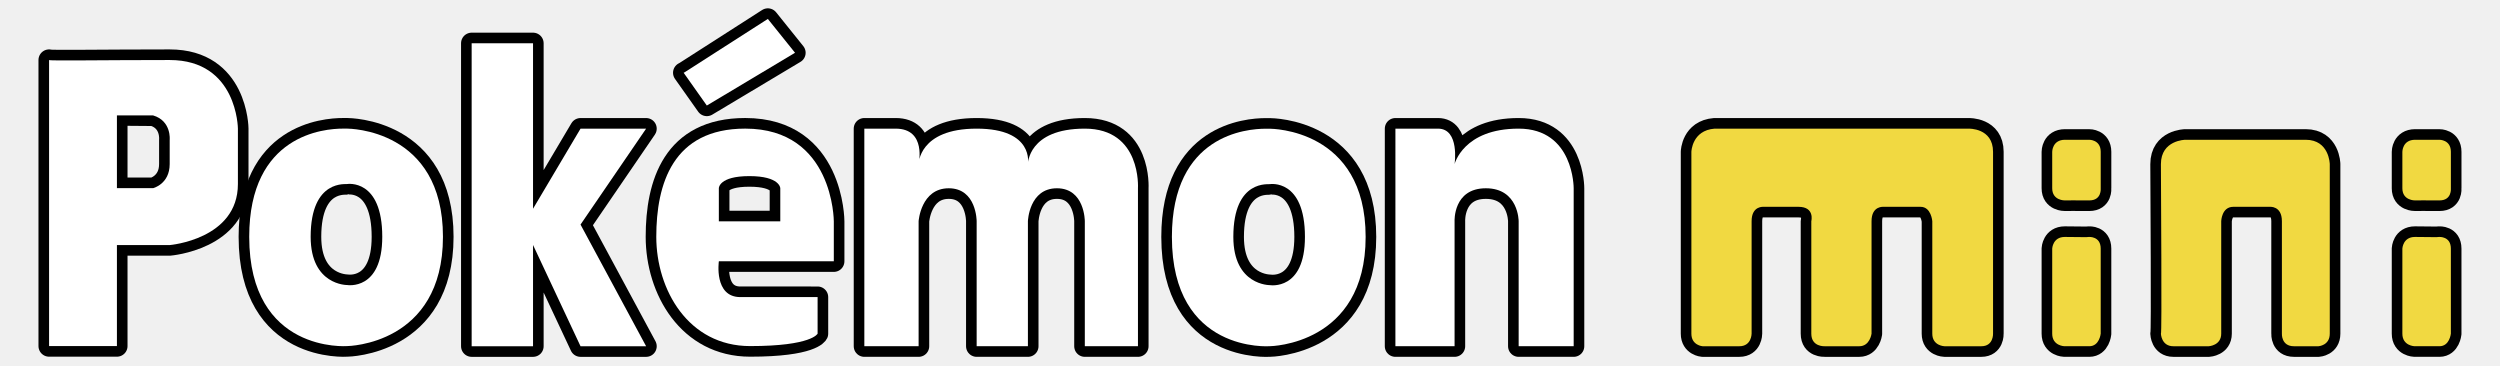
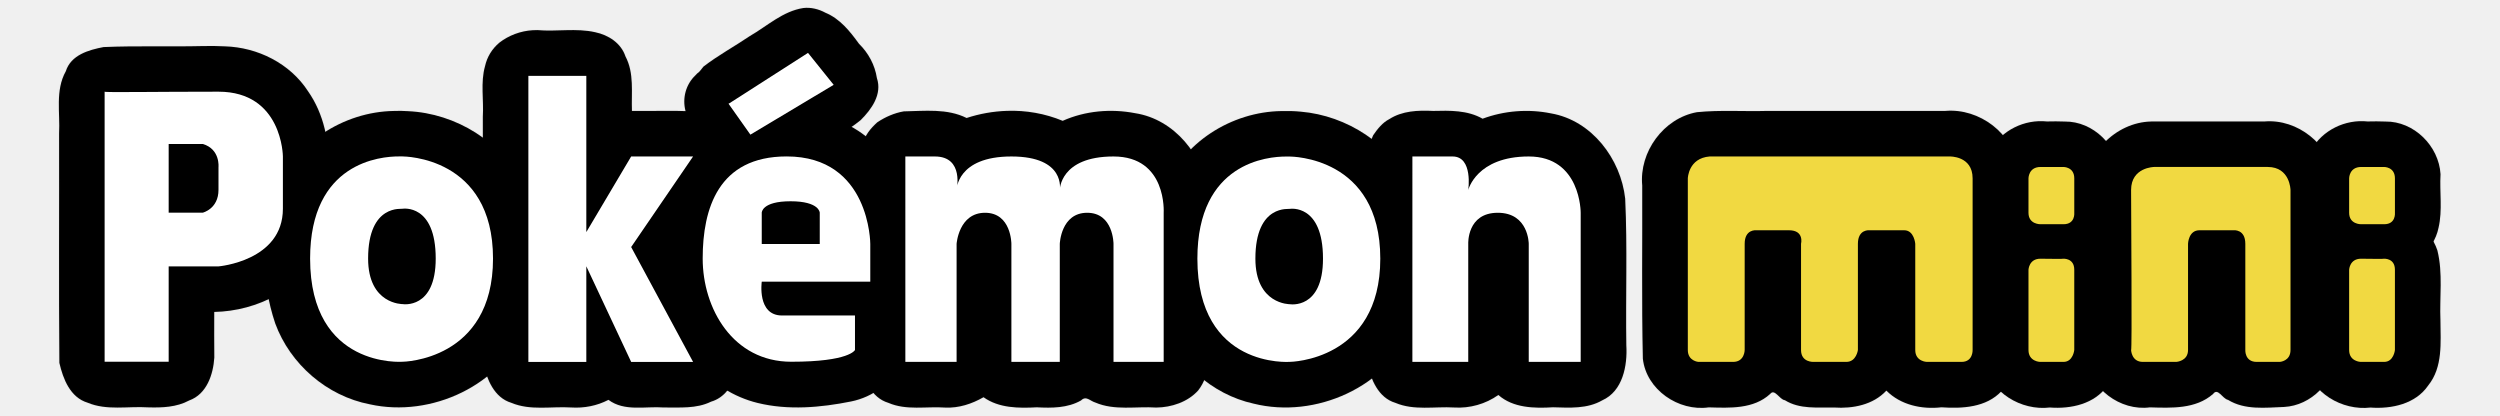
- <svg xmlns="http://www.w3.org/2000/svg" viewBox="0 0 207.277 30.265" id="svg2" height="30.265" width="207.176" version="1.1">
-   <defs id="defs4" />
-   <path d="M 4.069,4.968 V 28.687 h 5.625 v -8.375 h 4.375 c 0,0 5.656,-0.469 5.656,-5.062 v -4.594 c 0,0 -0.036,-5.687 -5.656,-5.687 -5.565,0 -9.976,0.079 -10,0 z m 5.625,4.594 c 0.008,0.002 2.107,0 3,0 1.54,0.456 1.375,2.031 1.375,2.031 v 2 c 0,1.663 -1.375,2 -1.375,2 H 9.694 Z" id="path2870" style="fill:#ffffff;fill-opacity:1;stroke:#000000;stroke-width:1.758;stroke-linecap:butt;stroke-linejoin:round;stroke-miterlimit:4;stroke-dasharray:none;stroke-opacity:1;paint-order:stroke fill markers" />
-   <path d="m 28.444,10.656 c -1.555,-0.003 -7.781,0.492 -7.781,8.969 0,9.688 8.125,9.062 8.125,9.062 0,0 7.938,-0.083 7.938,-9.062 0,-8.98 -7.848,-8.962 -7.938,-8.969 0,0 -0.122,4.3e-4 -0.344,0 z m 0.344,4.594 c 0,0 2.906,-0.469 2.906,4.375 0,4.487 -2.906,4 -2.906,4 0,0 -3.031,0.035 -3.031,-4 0,-4.86 3.031,-4.319 3.031,-4.375 z" id="path3667" style="fill:#ffffff;fill-opacity:1;stroke:#000000;stroke-width:1.758;stroke-linecap:butt;stroke-linejoin:round;stroke-miterlimit:4;stroke-dasharray:none;stroke-opacity:1;paint-order:stroke fill markers" />
-   <path d="m 39.105,3.58 h 5.089 V 17.299 l 3.938,-6.64 h 5.438 l -5.438,7.953 5.438,10.088 h -5.438 l -3.938,-8.397 v 8.397 h -5.089 z" id="path3678" style="fill:#ffffff;fill-opacity:1;stroke:#000000;stroke-width:1.758;stroke-linecap:butt;stroke-linejoin:round;stroke-miterlimit:4;stroke-dasharray:none;stroke-opacity:1;paint-order:stroke fill markers" />
-   <path d="m 61.788,10.656 c -6.002,0 -7.375,4.582 -7.375,8.969 0,4.387 2.655,9.062 7.781,9.062 5.127,0 5.594,-1.031 5.594,-1.031 v -3.031 c -0.036,-0.011 -4.197,0 -6.406,0 -2.21,0 -1.781,-2.969 -1.781,-2.969 h 9.531 v -3.312 c 0,0 0.002,-7.688 -7.344,-7.688 z m 0.344,3.938 c 2.536,0 2.562,1 2.562,1 v 2.75 h -5.094 v -2.75 c 0,0 -0.004,-1 2.531,-1 z" id="path3696" style="fill:#ffffff;fill-opacity:1;stroke:#000000;stroke-width:1.758;stroke-linecap:butt;stroke-linejoin:round;stroke-miterlimit:4;stroke-dasharray:none;stroke-opacity:1;paint-order:stroke fill markers" />
-   <path d="m 56.681,6.025 1.922,2.718 7.314,-4.375 -2.254,-2.806 -6.894,4.419 -0.088,0.044 z" id="path3711" style="fill:#ffffff;fill-opacity:1;stroke:#000000;stroke-width:1.758;stroke-linecap:butt;stroke-linejoin:round;stroke-miterlimit:4;stroke-dasharray:none;stroke-opacity:1;paint-order:stroke fill markers" />
-   <path d="m 71.663,28.699 h 4.5 v -10.369 c 0,0 0.188,-2.727 2.5,-2.727 2.312,0 2.312,2.727 2.312,2.727 v 10.369 h 4.25 v -10.369 c 0,0 0.094,-2.727 2.406,-2.727 2.312,0 2.312,2.727 2.312,2.727 v 10.369 h 4.406 v -13.096 c 0,0 0.312,-4.945 -4.406,-4.945 -4.719,0 -4.719,2.942 -4.719,2.942 0,0 0.562,-2.942 -4.25,-2.942 -4.812,0 -4.812,2.942 -4.812,2.942 0,0 0.688,-2.942 -1.906,-2.942 -2.594,0 -2.594,0 -2.594,0 z" id="path3727" style="fill:#ffffff;fill-opacity:1;stroke:#000000;stroke-width:1.758;stroke-linecap:butt;stroke-linejoin:round;stroke-miterlimit:4;stroke-dasharray:none;stroke-opacity:1;paint-order:stroke fill markers" />
-   <path d="m 104.944,10.665 c -1.555,-0.003 -7.781,0.492 -7.781,8.969 0,9.688 8.125,9.062 8.125,9.062 0,0 7.938,-0.083 7.938,-9.062 0,-8.98 -7.848,-8.962 -7.938,-8.969 0,0 -0.122,4.3e-4 -0.344,0 z m 0.344,4.594 c 0,0 2.906,-0.469 2.906,4.375 0,4.487 -2.906,4 -2.906,4 0,0 -3.031,0.035 -3.031,-4 0,-4.86 3.031,-4.319 3.031,-4.375 z" id="path3667-1" style="fill:#ffffff;fill-opacity:1;stroke:#000000;stroke-width:1.758;stroke-linecap:butt;stroke-linejoin:round;stroke-miterlimit:4;stroke-dasharray:none;stroke-opacity:1;paint-order:stroke fill markers" />
-   <path d="m 115.694,28.699 h 4.906 v -10.369 c 0,0 -0.125,-2.727 2.594,-2.727 2.719,0 2.719,2.727 2.719,2.727 v 10.369 h 4.562 v -13.096 c 0,0 0.031,-4.945 -4.562,-4.945 -4.594,0 -5.312,2.942 -5.312,2.942 0,0 0.438,-2.942 -1.375,-2.942 -1.812,0 -3.531,0 -3.531,0 z" id="path3759" style="fill:#ffffff;fill-opacity:1;stroke:#000000;stroke-width:1.758;stroke-linecap:butt;stroke-linejoin:round;stroke-miterlimit:4;stroke-dasharray:none;stroke-opacity:1;paint-order:stroke fill markers" />
-   <path d="m 142.153,10.659 h 21.059 c 0,0 2.033,-0.078 2.033,1.922 0,2 0,15.077 0,15.077 0,0 0.044,1.042 -0.972,1.042 -1.016,0 -3.049,0 -3.049,0 0,0 -1.016,-0.025 -1.016,-1.042 0,-1.016 0,-9.327 0,-9.327 0,0 -0.088,-1.191 -0.972,-1.191 -0.884,0 -3.049,0 -3.049,0 0,0 -1.016,-0.117 -1.016,1.191 0,1.308 0,9.327 0,9.327 0,0 -0.133,1.042 -1.016,1.042 -0.884,0 -2.873,0 -2.873,0 0,0 -1.105,0.063 -1.105,-1.042 0,-1.105 0,-9.327 0,-9.327 0,0 0.309,-1.191 -1.061,-1.191 -1.37,0 -2.873,0 -2.873,0 0,0 -1.016,-0.117 -1.016,1.191 0,1.308 0,9.327 0,9.327 0,0 0,1.042 -1.016,1.042 -1.016,0 -3.049,0 -3.049,0 0,0 -0.928,-0.069 -0.928,-1.042 0,-0.972 0,-15.077 0,-15.077 0,0 0.044,-1.776 1.922,-1.922 z" id="path3775" style="fill:#f1d941;fill-opacity:1;stroke:#000000;stroke-width:1.758;stroke-linecap:butt;stroke-linejoin:round;stroke-miterlimit:4;stroke-dasharray:none;stroke-opacity:1;paint-order:stroke fill markers" />
-   <path d="m 173.194,19.638 c 0,0 0.977,-0.074 0.977,0.965 0,1.039 0,7.054 0,7.054 0,0 -0.102,1.042 -0.946,1.042 -0.844,0 -2.062,0 -2.062,0 0,0 -1.013,-0.027 -1.013,-1.042 0,-1.015 0,-7.054 0,-7.054 0,0 0.044,-0.965 1.044,-0.965 1,0 1.938,0.036 2,0 z" id="path3787" style="fill:#f1d941;fill-opacity:1;stroke:#000000;stroke-width:1.758;stroke-linecap:butt;stroke-linejoin:round;stroke-miterlimit:4;stroke-dasharray:none;stroke-opacity:1;paint-order:stroke fill markers" />
-   <path d="m 171.194,16.609 c 0,0 -1.044,0.018 -1.044,-1.005 0,-1.023 0,-3.023 0,-3.023 0,0 -0.002,-1 1.06,-1 1.062,0 2,0 2,0 0,0 0.962,-0.02 0.962,1 0,1.02 0,3.023 0,3.023 0,0 0.101,1.005 -0.946,1.005 -1.047,0 -2,-0.013 -2.031,0 z" id="path3789" style="fill:#f1d941;fill-opacity:1;stroke:#000000;stroke-width:1.758;stroke-linecap:butt;stroke-linejoin:round;stroke-miterlimit:4;stroke-dasharray:none;stroke-opacity:1;paint-order:stroke fill markers" />
-   <path d="m 179.163,27.658 c 0,0 0.031,1.042 1.031,1.042 1,0 2.938,0 2.938,0 0,0 1.031,-0.058 1.031,-1.042 0,-0.984 0,-9.327 0,-9.327 0,0 0.031,-1.191 1,-1.191 0.969,0 3,0 3,0 0,0 1.031,-0.117 1.031,1.191 0,1.308 0,9.327 0,9.327 0,0 -0.062,1.042 1,1.042 1.062,0 2.031,0 2.031,0 0,0 0.938,-0.058 0.938,-1.042 0,-0.984 0,-14.057 0,-14.057 0,0 -0.031,-2.02 -2,-2.02 -1.969,0 -9.969,0 -9.969,0 0,0 -2.031,0.017 -2.031,2.02 0,2.003 0.094,14.167 0,14.057 z" id="path3807" style="fill:#f1d941;fill-opacity:1;stroke:#000000;stroke-width:1.758;stroke-linecap:butt;stroke-linejoin:round;stroke-miterlimit:4;stroke-dasharray:none;stroke-opacity:1;paint-order:stroke fill markers" />
-   <path d="m 202.226,19.638 c 0,0 0.977,-0.074 0.977,0.965 0,1.039 0,7.054 0,7.054 0,0 -0.102,1.042 -0.946,1.042 -0.844,0 -2.062,0 -2.062,0 0,0 -1.013,-0.027 -1.013,-1.042 0,-1.015 0,-7.054 0,-7.054 0,0 0.044,-0.965 1.044,-0.965 1,0 1.938,0.036 2,0 z" id="path3787-7" style="fill:#f1d941;fill-opacity:1;stroke:#000000;stroke-width:1.758;stroke-linecap:butt;stroke-linejoin:round;stroke-miterlimit:4;stroke-dasharray:none;stroke-opacity:1;paint-order:stroke fill markers" />
-   <path d="m 200.226,16.609 c 0,0 -1.044,0.018 -1.044,-1.005 0,-1.023 0,-3.023 0,-3.023 0,0 -0.002,-1 1.06,-1 1.062,0 2,0 2,0 0,0 0.962,-0.02 0.962,1 0,1.02 0,3.023 0,3.023 0,0 0.101,1.005 -0.946,1.005 -1.047,0 -2,-0.013 -2.031,0 z" id="path3789-4" style="fill:#f1d941;fill-opacity:1;stroke:#000000;stroke-width:1.758;stroke-linecap:butt;stroke-linejoin:round;stroke-miterlimit:4;stroke-dasharray:none;stroke-opacity:1;paint-order:stroke fill markers" />
+ <svg xmlns="http://www.w3.org/2000/svg" version="1.1" width="219.444" height="36.486" id="svg2" viewBox="0 0 219.551 36.486">
+   <defs id="defs4">
+     <filter height="1.012" y="-0.006" width="1.014" x="-0.007" id="filter1185" style="color-interpolation-filters:sRGB">
+       <feGaussianBlur id="feGaussianBlur1187" stdDeviation="0.057" />
+     </filter>
+     <filter height="1.009" y="-0.005" width="1.015" x="-0.007" id="filter1189" style="color-interpolation-filters:sRGB">
+       <feGaussianBlur id="feGaussianBlur1191" stdDeviation="0.057" />
+     </filter>
+     <filter height="1.025" y="-0.012" width="1.021" x="-0.01" id="filter1193" style="color-interpolation-filters:sRGB">
+       <feGaussianBlur id="feGaussianBlur1195" stdDeviation="0.057" />
+     </filter>
+     <filter height="1.012" y="-0.006" width="1.01" x="-0.005" id="filter1197" style="color-interpolation-filters:sRGB">
+       <feGaussianBlur id="feGaussianBlur1199" stdDeviation="0.057" />
+     </filter>
+     <filter height="1.012" y="-0.006" width="1.014" x="-0.007" id="filter1201" style="color-interpolation-filters:sRGB">
+       <feGaussianBlur id="feGaussianBlur1203" stdDeviation="0.057" />
+     </filter>
+     <filter height="1.012" y="-0.006" width="1.014" x="-0.007" id="filter1205" style="color-interpolation-filters:sRGB">
+       <feGaussianBlur id="feGaussianBlur1207" stdDeviation="0.057" />
+     </filter>
+     <filter height="1.012" y="-0.006" width="1.009" x="-0.005" id="filter1209" style="color-interpolation-filters:sRGB">
+       <feGaussianBlur id="feGaussianBlur1211" stdDeviation="0.057" />
+     </filter>
+     <filter height="1.021" y="-0.01" width="1.034" x="-0.017" id="filter1213" style="color-interpolation-filters:sRGB">
+       <feGaussianBlur id="feGaussianBlur1215" stdDeviation="0.057" />
+     </filter>
+     <filter height="1.03" y="-0.015" width="1.034" x="-0.017" id="filter1217" style="color-interpolation-filters:sRGB">
+       <feGaussianBlur id="feGaussianBlur1219" stdDeviation="0.057" />
+     </filter>
+     <filter height="1.013" y="-0.006" width="1.015" x="-0.008" id="filter1221" style="color-interpolation-filters:sRGB">
+       <feGaussianBlur id="feGaussianBlur1223" stdDeviation="0.057" />
+     </filter>
+     <filter height="1.021" y="-0.01" width="1.034" x="-0.017" id="filter1225" style="color-interpolation-filters:sRGB">
+       <feGaussianBlur id="feGaussianBlur1227" stdDeviation="0.057" />
+     </filter>
+     <filter height="1.03" y="-0.015" width="1.034" x="-0.017" id="filter1229" style="color-interpolation-filters:sRGB">
+       <feGaussianBlur id="feGaussianBlur1231" stdDeviation="0.057" />
+     </filter>
+     <filter height="1.012" y="-0.006" width="1.015" x="-0.007" id="filter1233" style="color-interpolation-filters:sRGB">
+       <feGaussianBlur id="feGaussianBlur1235" stdDeviation="0.057" />
+     </filter>
+     <filter height="1.01" y="-0.005" width="1.014" x="-0.007" id="filter1237" style="color-interpolation-filters:sRGB">
+       <feGaussianBlur id="feGaussianBlur1239" stdDeviation="0.057" />
+     </filter>
+   </defs>
+   <g transform="translate(3.227801,1.182748)" style="display:inline" id="layer1">
+     <g id="g931" style="display:inline">
+       <path d="M 31.359,8.553 C 26.939,8.621 22.563,11.404 21.049,15.631 c -1.423,3.678 -1.354,7.866 -0.106,11.582 1.318,3.586 4.545,6.378 8.305,7.102 5.395,1.2 11.577,-1.667 13.681,-6.879 1.61,-3.905 1.527,-8.495 -0.205,-12.343 C 40.885,11.261 36.808,8.758 32.597,8.571 32.185,8.537 31.772,8.539 31.359,8.553 Z" style="fill:#000000;fill-opacity:1;stroke:none;stroke-width:5.918;stroke-linecap:butt;stroke-linejoin:round;stroke-miterlimit:4;stroke-dasharray:none;stroke-opacity:1;paint-order:markers stroke fill;filter:url(#filter1185)" id="path901" />
+       <path d="m 43.549,1.463 c -1.046,0.057 -2.103,0.455 -2.916,1.086 -0.649,0.546 -1.083,1.248 -1.267,2.076 -0.407,1.444 -0.099,2.959 -0.192,4.437 0.017,7.207 -0.033,14.422 0.025,21.624 0.326,1.416 0.953,3.043 2.49,3.502 1.664,0.7 3.493,0.297 5.239,0.405 1.14,0.073 2.264,-0.143 3.279,-0.67 1.414,1.053 3.235,0.548 4.858,0.671 1.4,-0.014 2.858,0.127 4.151,-0.51 1.169,-0.338 1.922,-1.402 2.143,-2.558 0.483,-1.237 0.084,-2.572 -0.624,-3.629 -1.285,-2.383 -2.569,-4.766 -3.854,-7.149 1.362,-2.051 2.844,-4.04 4.13,-6.13 0.501,-1.316 0.911,-3.022 -0.169,-4.179 C 60.137,9.308 58.907,8.47 57.532,8.58 55.779,8.502 54.024,8.574 52.27,8.549 52.208,6.942 52.485,5.235 51.699,3.758 51.31,2.585 50.203,1.882 49.044,1.638 47.375,1.256 45.65,1.602 43.957,1.451 c -0.136,0.004 -0.272,0.008 -0.408,0.012 z" style="fill:#000000;fill-opacity:1;stroke:none;stroke-width:5.918;stroke-linecap:butt;stroke-linejoin:round;stroke-miterlimit:4;stroke-dasharray:none;stroke-opacity:1;paint-order:markers stroke fill;filter:url(#filter1189)" id="path903" />
+       <path d="M 67.326,-0.488 C 65.524,-0.213 64.156,1.091 62.626,1.973 61.281,2.883 59.827,3.671 58.55,4.658 c -0.578,0.759 -0.386,0.392 -0.703,0.763 -0.849,0.801 -1.169,2.02 -0.872,3.139 0.098,1.093 0.672,2.037 1.361,2.856 0.312,0.474 0.795,1.232 1.295,1.723 1.089,0.936 2.588,1.861 4.064,1.261 1.691,-0.446 3.025,-1.652 4.554,-2.445 1.368,-0.861 2.861,-1.572 4.107,-2.598 C 73.311,8.411 74.262,7.085 73.782,5.667 73.605,4.507 73.036,3.464 72.205,2.646 71.415,1.556 70.544,0.458 69.265,-0.072 68.677,-0.392 67.996,-0.564 67.326,-0.488 Z" style="fill:#000000;fill-opacity:1;stroke:none;stroke-width:5.918;stroke-linecap:butt;stroke-linejoin:round;stroke-miterlimit:4;stroke-dasharray:none;stroke-opacity:1;paint-order:markers stroke fill;filter:url(#filter1193)" id="path905" />
+       <path d="m 85.203,8.543 c -1.202,0.04 -2.4,0.251 -3.543,0.627 -1.711,-0.854 -3.684,-0.614 -5.522,-0.581 -0.827,0.141 -1.645,0.504 -2.329,0.966 -0.594,0.544 -1.105,1.151 -1.28,1.957 -0.492,1.497 -0.15,3.087 -0.248,4.629 0.017,4.848 -0.033,9.704 0.025,14.546 0.326,1.416 0.953,3.043 2.49,3.502 1.581,0.683 3.32,0.297 4.981,0.413 1.193,0.057 2.346,-0.322 3.369,-0.91 1.348,0.967 3.088,0.972 4.678,0.887 1.319,0.068 2.701,0.072 3.884,-0.603 0.448,-0.446 0.785,0.042 1.253,0.181 1.698,0.732 3.568,0.325 5.353,0.443 1.344,-0.011 2.773,-0.489 3.685,-1.504 1.122,-1.441 1,-3.348 0.966,-5.067 -0.039,-4.056 0.103,-8.12 -0.092,-12.172 C 102.485,12.475 99.921,9.284 96.462,8.749 94.339,8.338 92.079,8.535 90.098,9.42 88.555,8.779 86.873,8.483 85.203,8.543 Z" style="fill:#000000;fill-opacity:1;stroke:none;stroke-width:5.918;stroke-linecap:butt;stroke-linejoin:round;stroke-miterlimit:4;stroke-dasharray:none;stroke-opacity:1;paint-order:markers stroke fill;filter:url(#filter1197)" id="path907" />
+       <path d="m 109.314,8.562 c -4.389,0.057 -8.749,2.782 -10.3,6.963 -1.457,3.666 -1.41,7.857 -0.194,11.582 1.266,3.534 4.364,6.339 8.043,7.149 5.434,1.357 11.768,-1.459 13.945,-6.719 1.653,-3.904 1.573,-8.509 -0.135,-12.379 -1.758,-3.705 -5.604,-6.192 -9.658,-6.543 -0.566,-0.056 -1.133,-0.068 -1.701,-0.053 z" style="fill:#000000;fill-opacity:1;stroke:none;stroke-width:5.918;stroke-linecap:butt;stroke-linejoin:round;stroke-miterlimit:4;stroke-dasharray:none;stroke-opacity:1;paint-order:markers stroke fill;filter:url(#filter1201)" id="path909" />
+       <path d="m 122.617,8.549 c -1.317,-0.063 -2.697,-0.014 -3.841,0.724 -0.585,0.295 -1.047,0.879 -1.408,1.408 -0.575,1.173 -0.638,2.482 -0.559,3.761 0.017,5.414 -0.033,10.837 0.025,16.246 0.326,1.416 0.954,3.043 2.49,3.502 1.634,0.692 3.431,0.303 5.147,0.405 1.377,0.088 2.763,-0.303 3.888,-1.099 1.297,1.146 3.16,1.182 4.799,1.08 1.459,0.04 3.001,0.152 4.318,-0.607 1.811,-0.805 2.229,-3.053 2.121,-4.839 -0.066,-4.289 0.101,-8.588 -0.099,-12.874 -0.382,-3.493 -2.935,-6.871 -6.512,-7.49 -1.996,-0.406 -4.104,-0.242 -6.013,0.468 -1.32,-0.758 -2.884,-0.721 -4.355,-0.684 z" style="fill:#000000;fill-opacity:1;stroke:none;stroke-width:5.918;stroke-linecap:butt;stroke-linejoin:round;stroke-miterlimit:4;stroke-dasharray:none;stroke-opacity:1;paint-order:markers stroke fill;filter:url(#filter1205)" id="path911" />
+       <path d="m 151.982,8.549 c -2.059,0.06 -4.132,-0.095 -6.182,0.111 -2.934,0.527 -5.087,3.494 -4.807,6.441 0.021,5.068 -0.059,10.14 0.055,15.205 0.296,2.726 3.138,4.659 5.788,4.278 1.841,0.051 3.935,0.165 5.394,-1.18 0.394,-0.503 0.812,0.494 1.294,0.553 1.31,0.813 2.867,0.614 4.327,0.64 1.637,0.111 3.424,-0.232 4.583,-1.484 1.253,1.264 3.11,1.664 4.83,1.465 1.844,0.125 3.947,0.022 5.293,-1.429 1.494,-1.394 1.531,-3.566 1.447,-5.461 -0.025,-4.711 0.072,-9.426 -0.06,-14.133 -0.324,-3.02 -3.355,-5.264 -6.326,-5.007 -5.212,-7.517e-4 -10.425,-0.003 -15.637,7.3e-5 z" style="fill:#000000;fill-opacity:1;stroke:none;stroke-width:5.918;stroke-linecap:butt;stroke-linejoin:round;stroke-miterlimit:4;stroke-dasharray:none;stroke-opacity:1;paint-order:markers stroke fill;filter:url(#filter1209)" id="path913" />
+       <path d="m 177.744,17.516 c -1.497,0.051 -3.134,-0.171 -4.44,0.748 -1.72,1.047 -2.623,3.134 -2.39,5.111 0.056,2.453 -0.137,4.924 0.133,7.364 0.518,2.548 3.242,4.163 5.743,3.856 1.845,0.142 3.922,-0.299 5.046,-1.902 1.347,-1.649 1.099,-3.876 1.099,-5.856 -0.087,-2.015 0.23,-4.084 -0.277,-6.056 -0.677,-2.033 -2.805,-3.354 -4.914,-3.266 z" style="fill:#000000;fill-opacity:1;stroke:none;stroke-width:5.918;stroke-linecap:butt;stroke-linejoin:round;stroke-miterlimit:4;stroke-dasharray:none;stroke-opacity:1;paint-order:markers stroke fill;filter:url(#filter1213)" id="path915" />
+       <path d="m 176.535,9.475 c -1.964,-0.208 -3.988,0.768 -4.949,2.512 -0.758,1.184 -0.714,2.614 -0.666,3.959 -0.17,1.917 0.138,4.103 1.739,5.374 1.617,1.38 3.881,1.26 5.865,1.141 2.114,-0.158 3.983,-1.821 4.304,-3.932 0.247,-1.462 0.037,-2.951 0.113,-4.423 -0.149,-2.475 -2.331,-4.656 -4.844,-4.624 -0.52,-0.022 -1.041,-0.02 -1.562,-0.007 z" style="fill:#000000;fill-opacity:1;stroke:none;stroke-width:5.918;stroke-linecap:butt;stroke-linejoin:round;stroke-miterlimit:4;stroke-dasharray:none;stroke-opacity:1;paint-order:markers stroke fill;filter:url(#filter1217)" id="path917" />
+       <path d="m 185.684,9.479 c -3.107,0.063 -5.93,2.876 -5.744,6.03 0.023,4.936 -0.008,9.875 0.052,14.809 0.328,2.622 2.978,4.609 5.585,4.265 1.892,0.055 4.029,0.163 5.552,-1.18 0.42,-0.574 0.812,0.422 1.31,0.523 1.48,0.911 3.278,0.682 4.929,0.622 2.37,-0.129 4.396,-2.173 4.529,-4.539 0.073,-3.171 -3e-5,-6.348 0.033,-9.522 -0.038,-2.059 0.076,-4.132 -0.124,-6.182 -0.492,-2.834 -3.257,-5.064 -6.145,-4.831 -3.326,0.003 -6.651,-0.005 -9.977,0.004 z" style="fill:#000000;fill-opacity:1;stroke:none;stroke-width:5.918;stroke-linecap:butt;stroke-linejoin:round;stroke-miterlimit:4;stroke-dasharray:none;stroke-opacity:1;paint-order:markers stroke fill;filter:url(#filter1221)" id="path919" />
+       <path d="m 205.904,17.516 c -1.515,0.049 -3.177,-0.169 -4.49,0.778 -1.728,1.082 -2.587,3.205 -2.339,5.197 0.06,2.435 -0.147,4.891 0.143,7.312 0.556,2.516 3.248,4.09 5.729,3.797 1.856,0.136 3.959,-0.309 5.071,-1.939 1.3,-1.611 1.085,-3.775 1.075,-5.705 -0.088,-2.05 0.232,-4.153 -0.27,-6.162 -0.671,-2.041 -2.806,-3.366 -4.92,-3.277 z" style="fill:#000000;fill-opacity:1;stroke:none;stroke-width:5.918;stroke-linecap:butt;stroke-linejoin:round;stroke-miterlimit:4;stroke-dasharray:none;stroke-opacity:1;paint-order:markers stroke fill;filter:url(#filter1225)" id="path921" />
+       <path d="M 204.695,9.475 C 202.734,9.267 200.714,10.239 199.75,11.979 c -0.741,1.162 -0.728,2.564 -0.666,3.886 -0.16,1.887 0.077,4.031 1.604,5.343 1.557,1.448 3.817,1.37 5.794,1.277 2.081,-0.1 4.025,-1.606 4.445,-3.681 0.357,-1.541 0.082,-3.135 0.174,-4.698 -0.148,-2.476 -2.329,-4.658 -4.844,-4.624 -0.52,-0.022 -1.041,-0.02 -1.562,-0.007 z" style="fill:#000000;fill-opacity:1;stroke:none;stroke-width:5.918;stroke-linecap:butt;stroke-linejoin:round;stroke-miterlimit:4;stroke-dasharray:none;stroke-opacity:1;paint-order:markers stroke fill;filter:url(#filter1229)" id="path923" />
+       <path d="m 65.219,8.561 c -3.906,0.04 -7.832,2.311 -9.374,5.979 -1.505,3.326 -1.7,7.173 -0.901,10.708 1.023,4.125 4.124,7.908 8.356,8.946 2.693,0.662 5.532,0.411 8.222,-0.13 1.881,-0.384 3.769,-1.645 4.156,-3.638 0.321,-1.302 0.152,-2.658 0.152,-3.979 1.425,-1.253 1.459,-3.323 1.36,-5.075 0.242,-4.331 -1.566,-9.031 -5.419,-11.304 C 69.811,8.9 67.481,8.462 65.219,8.561 Z" style="fill:#000000;fill-opacity:1;stroke:none;stroke-width:5.918;stroke-linecap:butt;stroke-linejoin:round;stroke-miterlimit:4;stroke-dasharray:none;stroke-opacity:1;paint-order:markers stroke fill;filter:url(#filter1233)" id="path925" />
+       <path d="M 14.551,2.854 C 11.658,2.923 8.753,2.817 5.867,2.942 4.559,3.191 2.997,3.639 2.551,5.068 1.608,6.748 2.063,8.715 1.961,10.541 c 0.017,6.71 -0.033,13.429 0.025,20.134 0.326,1.416 0.953,3.043 2.49,3.502 1.686,0.706 3.537,0.292 5.305,0.406 1.236,0.036 2.498,-0.008 3.61,-0.608 1.537,-0.553 2.104,-2.272 2.203,-3.76 -0.003,-1.336 -0.022,-2.678 -0.006,-4.011 3.773,-0.072 7.728,-2.027 9.322,-5.588 1.001,-2.171 0.637,-4.617 0.708,-6.931 C 25.718,11.285 25.218,8.814 23.824,6.821 22.243,4.377 19.399,2.963 16.523,2.878 15.866,2.84 15.208,2.841 14.551,2.854 Z M 14.178,13.525 c 0.42,0.131 1.475,0.634 0.968,1.109 -0.348,0.49 -0.89,0.815 -1.501,0.778 -0.4,-0.475 -1.103,-0.958 -0.284,-1.401 0.269,-0.215 0.405,-0.654 0.818,-0.486 z" style="fill:#000000;fill-opacity:1;stroke:none;stroke-width:5.918;stroke-linecap:butt;stroke-linejoin:round;stroke-miterlimit:4;stroke-dasharray:none;stroke-opacity:1;paint-order:markers stroke fill;filter:url(#filter1237)" id="path927" />
+       <rect ry="4.844" rx="4.115" y="9.297" x="7.376" height="11.434" width="12.233" id="rect1270" style="fill:#000000;fill-opacity:1;stroke:none;stroke-width:6.296;stroke-linejoin:miter;stroke-miterlimit:4;stroke-dasharray:none;paint-order:markers stroke fill" />
+     </g>
+     <g id="g883">
+       <path d="m 31.787,12.546 c -1.555,-0.003 -7.781,0.492 -7.781,8.969 0,9.688 8.125,9.062 8.125,9.062 0,0 7.938,-0.083 7.938,-9.062 0,-8.98 -7.848,-8.962 -7.938,-8.969 0,0 -0.122,4.3e-4 -0.344,0 z m 0.344,4.594 c 0,0 2.906,-0.469 2.906,4.375 0,4.487 -2.906,4 -2.906,4 0,0 -3.031,0.035 -3.031,-4 0,-4.86 3.031,-4.319 3.031,-4.375 z" id="path3667" style="fill:#ffffff;fill-opacity:1;stroke:none;stroke-width:5.918;stroke-linecap:butt;stroke-linejoin:round;stroke-miterlimit:4;stroke-dasharray:none;stroke-opacity:1;paint-order:markers stroke fill" />
+       <path d="m 43.174,5.471 h 5.089 V 19.19 l 3.938,-6.64 h 5.438 l -5.438,7.953 5.438,10.088 h -5.438 l -3.938,-8.397 v 8.397 h -5.089 z" id="path3678" style="fill:#ffffff;fill-opacity:1;stroke:none;stroke-width:5.918;stroke-linecap:butt;stroke-linejoin:round;stroke-miterlimit:4;stroke-dasharray:none;stroke-opacity:1;paint-order:markers stroke fill" />
+       <path d="m 60.75,7.915 1.922,2.718 7.314,-4.375 -2.254,-2.806 -6.894,4.419 -0.088,0.044 z" id="path3711" style="fill:#ffffff;fill-opacity:1;stroke:none;stroke-width:5.918;stroke-linecap:butt;stroke-linejoin:round;stroke-miterlimit:4;stroke-dasharray:none;stroke-opacity:1;paint-order:markers stroke fill" />
+       <path d="m 76.281,30.59 h 4.5 v -10.369 c 0,0 0.188,-2.727 2.5,-2.727 2.312,0 2.312,2.727 2.312,2.727 v 10.369 h 4.25 v -10.369 c 0,0 0.094,-2.727 2.406,-2.727 2.312,0 2.312,2.727 2.312,2.727 v 10.369 h 4.406 V 17.495 c 0,0 0.312,-4.945 -4.406,-4.945 -4.719,0 -4.719,2.942 -4.719,2.942 0,0 0.562,-2.942 -4.25,-2.942 -4.812,0 -4.812,2.942 -4.812,2.942 0,0 0.688,-2.942 -1.906,-2.942 -2.594,0 -2.594,0 -2.594,0 z" id="path3727" style="fill:#ffffff;fill-opacity:1;stroke:none;stroke-width:5.918;stroke-linecap:butt;stroke-linejoin:round;stroke-miterlimit:4;stroke-dasharray:none;stroke-opacity:1;paint-order:markers stroke fill" />
+       <path d="m 109.708,12.556 c -1.555,-0.003 -7.781,0.492 -7.781,8.969 0,9.688 8.125,9.062 8.125,9.062 0,0 7.938,-0.083 7.938,-9.062 0,-8.98 -7.848,-8.962 -7.938,-8.969 0,0 -0.122,4.3e-4 -0.344,0 z m 0.344,4.594 c 0,0 2.906,-0.469 2.906,4.375 0,4.487 -2.906,4 -2.906,4 0,0 -3.031,0.035 -3.031,-4 0,-4.86 3.031,-4.319 3.031,-4.375 z" id="path3667-1" style="fill:#ffffff;fill-opacity:1;stroke:none;stroke-width:5.918;stroke-linecap:butt;stroke-linejoin:round;stroke-miterlimit:4;stroke-dasharray:none;stroke-opacity:1;paint-order:markers stroke fill" />
+       <path d="m 120.808,30.59 h 4.906 v -10.369 c 0,0 -0.125,-2.727 2.594,-2.727 2.719,0 2.719,2.727 2.719,2.727 v 10.369 h 4.562 V 17.495 c 0,0 0.031,-4.945 -4.562,-4.945 -4.594,0 -5.312,2.942 -5.312,2.942 0,0 0.438,-2.942 -1.375,-2.942 -1.812,0 -3.531,0 -3.531,0 z" id="path3759" style="fill:#ffffff;fill-opacity:1;stroke:none;stroke-width:5.918;stroke-linecap:butt;stroke-linejoin:round;stroke-miterlimit:4;stroke-dasharray:none;stroke-opacity:1;paint-order:markers stroke fill" />
+       <path d="m 146.916,12.549 h 21.059 c 0,0 2.033,-0.078 2.033,1.922 0,2 0,15.077 0,15.077 0,0 0.044,1.042 -0.972,1.042 -1.016,0 -3.049,0 -3.049,0 0,0 -1.016,-0.025 -1.016,-1.042 0,-1.016 0,-9.327 0,-9.327 0,0 -0.088,-1.191 -0.972,-1.191 -0.884,0 -3.049,0 -3.049,0 0,0 -1.016,-0.117 -1.016,1.191 0,1.308 0,9.327 0,9.327 0,0 -0.133,1.042 -1.016,1.042 -0.884,0 -2.873,0 -2.873,0 0,0 -1.105,0.063 -1.105,-1.042 0,-1.105 0,-9.327 0,-9.327 0,0 0.309,-1.191 -1.061,-1.191 -1.37,0 -2.873,0 -2.873,0 0,0 -1.016,-0.117 -1.016,1.191 0,1.308 0,9.327 0,9.327 0,0 0,1.042 -1.016,1.042 -1.016,0 -3.049,0 -3.049,0 0,0 -0.928,-0.069 -0.928,-1.042 0,-0.972 0,-15.077 0,-15.077 0,0 0.044,-1.776 1.922,-1.922 z" id="path3775" style="fill:#f1d941;fill-opacity:1;stroke:none;stroke-width:5.918;stroke-linecap:butt;stroke-linejoin:round;stroke-miterlimit:4;stroke-dasharray:none;stroke-opacity:1;paint-order:markers stroke fill" />
+       <path d="m 177.958,21.529 c 0,0 0.977,-0.074 0.977,0.965 0,1.039 0,7.054 0,7.054 0,0 -0.102,1.042 -0.946,1.042 -0.844,0 -2.062,0 -2.062,0 0,0 -1.013,-0.027 -1.013,-1.042 0,-1.015 0,-7.054 0,-7.054 0,0 0.044,-0.965 1.044,-0.965 1,0 1.938,0.036 2,0 z" id="path3787" style="fill:#f1d941;fill-opacity:1;stroke:none;stroke-width:5.918;stroke-linecap:butt;stroke-linejoin:round;stroke-miterlimit:4;stroke-dasharray:none;stroke-opacity:1;paint-order:markers stroke fill" />
+       <path d="m 175.958,18.5 c 0,0 -1.044,0.018 -1.044,-1.005 0,-1.023 0,-3.023 0,-3.023 0,0 -0.002,-1 1.06,-1 1.062,0 2,0 2,0 0,0 0.962,-0.02 0.962,1 0,1.02 0,3.023 0,3.023 0,0 0.101,1.005 -0.946,1.005 -1.047,0 -2,-0.013 -2.031,0 z" id="path3789" style="fill:#f1d941;fill-opacity:1;stroke:none;stroke-width:5.918;stroke-linecap:butt;stroke-linejoin:round;stroke-miterlimit:4;stroke-dasharray:none;stroke-opacity:1;paint-order:markers stroke fill" />
+       <path d="m 183.926,29.548 c 0,0 0.031,1.042 1.031,1.042 1,0 2.938,0 2.938,0 0,0 1.031,-0.058 1.031,-1.042 0,-0.984 0,-9.327 0,-9.327 0,0 0.031,-1.191 1,-1.191 0.969,0 3,0 3,0 0,0 1.031,-0.117 1.031,1.191 0,1.308 0,9.327 0,9.327 0,0 -0.062,1.042 1,1.042 1.062,0 2.031,0 2.031,0 0,0 0.938,-0.058 0.938,-1.042 0,-0.984 0,-14.057 0,-14.057 0,0 -0.031,-2.02 -2,-2.02 -1.969,0 -9.969,0 -9.969,0 0,0 -2.031,0.017 -2.031,2.02 0,2.003 0.094,14.167 0,14.057 z" id="path3807" style="fill:#f1d941;fill-opacity:1;stroke:none;stroke-width:5.918;stroke-linecap:butt;stroke-linejoin:round;stroke-miterlimit:4;stroke-dasharray:none;stroke-opacity:1;paint-order:markers stroke fill" />
+       <path d="m 206.118,21.529 c 0,0 0.977,-0.074 0.977,0.965 0,1.039 0,7.054 0,7.054 0,0 -0.102,1.042 -0.946,1.042 -0.844,0 -2.062,0 -2.062,0 0,0 -1.013,-0.027 -1.013,-1.042 0,-1.015 0,-7.054 0,-7.054 0,0 0.044,-0.965 1.044,-0.965 1,0 1.938,0.036 2,0 z" id="path3787-7" style="fill:#f1d941;fill-opacity:1;stroke:none;stroke-width:5.918;stroke-linecap:butt;stroke-linejoin:round;stroke-miterlimit:4;stroke-dasharray:none;stroke-opacity:1;paint-order:markers stroke fill" />
+       <path d="m 204.118,18.5 c 0,0 -1.044,0.018 -1.044,-1.005 0,-1.023 0,-3.023 0,-3.023 0,0 -0.002,-1 1.06,-1 1.062,0 2,0 2,0 0,0 0.962,-0.02 0.962,1 0,1.02 0,3.023 0,3.023 0,0 0.101,1.005 -0.946,1.005 -1.047,0 -2,-0.013 -2.031,0 z" id="path3789-4" style="fill:#f1d941;fill-opacity:1;stroke:none;stroke-width:5.918;stroke-linecap:butt;stroke-linejoin:round;stroke-miterlimit:4;stroke-dasharray:none;stroke-opacity:1;paint-order:markers stroke fill" />
+       <path d="m 65.857,12.546 c -6.002,0 -7.375,4.582 -7.375,8.969 0,4.387 2.655,9.062 7.781,9.062 5.127,0 5.594,-1.031 5.594,-1.031 v -3.031 c -0.036,-0.011 -4.197,0 -6.406,0 -2.21,0 -1.781,-2.969 -1.781,-2.969 h 9.531 v -3.312 c 0,0 0.002,-7.688 -7.344,-7.688 z m 0.344,3.938 c 2.536,0 2.562,1 2.562,1 v 2.75 H 63.669 v -2.75 c 0,0 -0.004,-1 2.531,-1 z" id="path3696" style="fill:#ffffff;fill-opacity:1;stroke:none;stroke-width:5.918;stroke-linecap:butt;stroke-linejoin:round;stroke-miterlimit:4;stroke-dasharray:none;stroke-opacity:1;paint-order:markers stroke fill" />
+       <path d="M 5.96,6.859 V 30.578 h 5.625 v -8.375 h 4.375 c 0,0 5.656,-0.469 5.656,-5.062 v -4.594 c 0,0 -0.036,-5.687 -5.656,-5.687 -5.565,0 -9.976,0.079 -10,0 z m 5.625,4.594 c 0.008,0.002 2.107,0 3,0 1.54,0.456 1.375,2.031 1.375,2.031 v 2 c 0,1.663 -1.375,2 -1.375,2 h -3 z" id="path2870" style="fill:#ffffff;fill-opacity:1;stroke:none;stroke-width:5.918;stroke-linecap:butt;stroke-linejoin:round;stroke-miterlimit:4;stroke-dasharray:none;stroke-opacity:1;paint-order:markers stroke fill" />
+     </g>
+   </g>
</svg>
